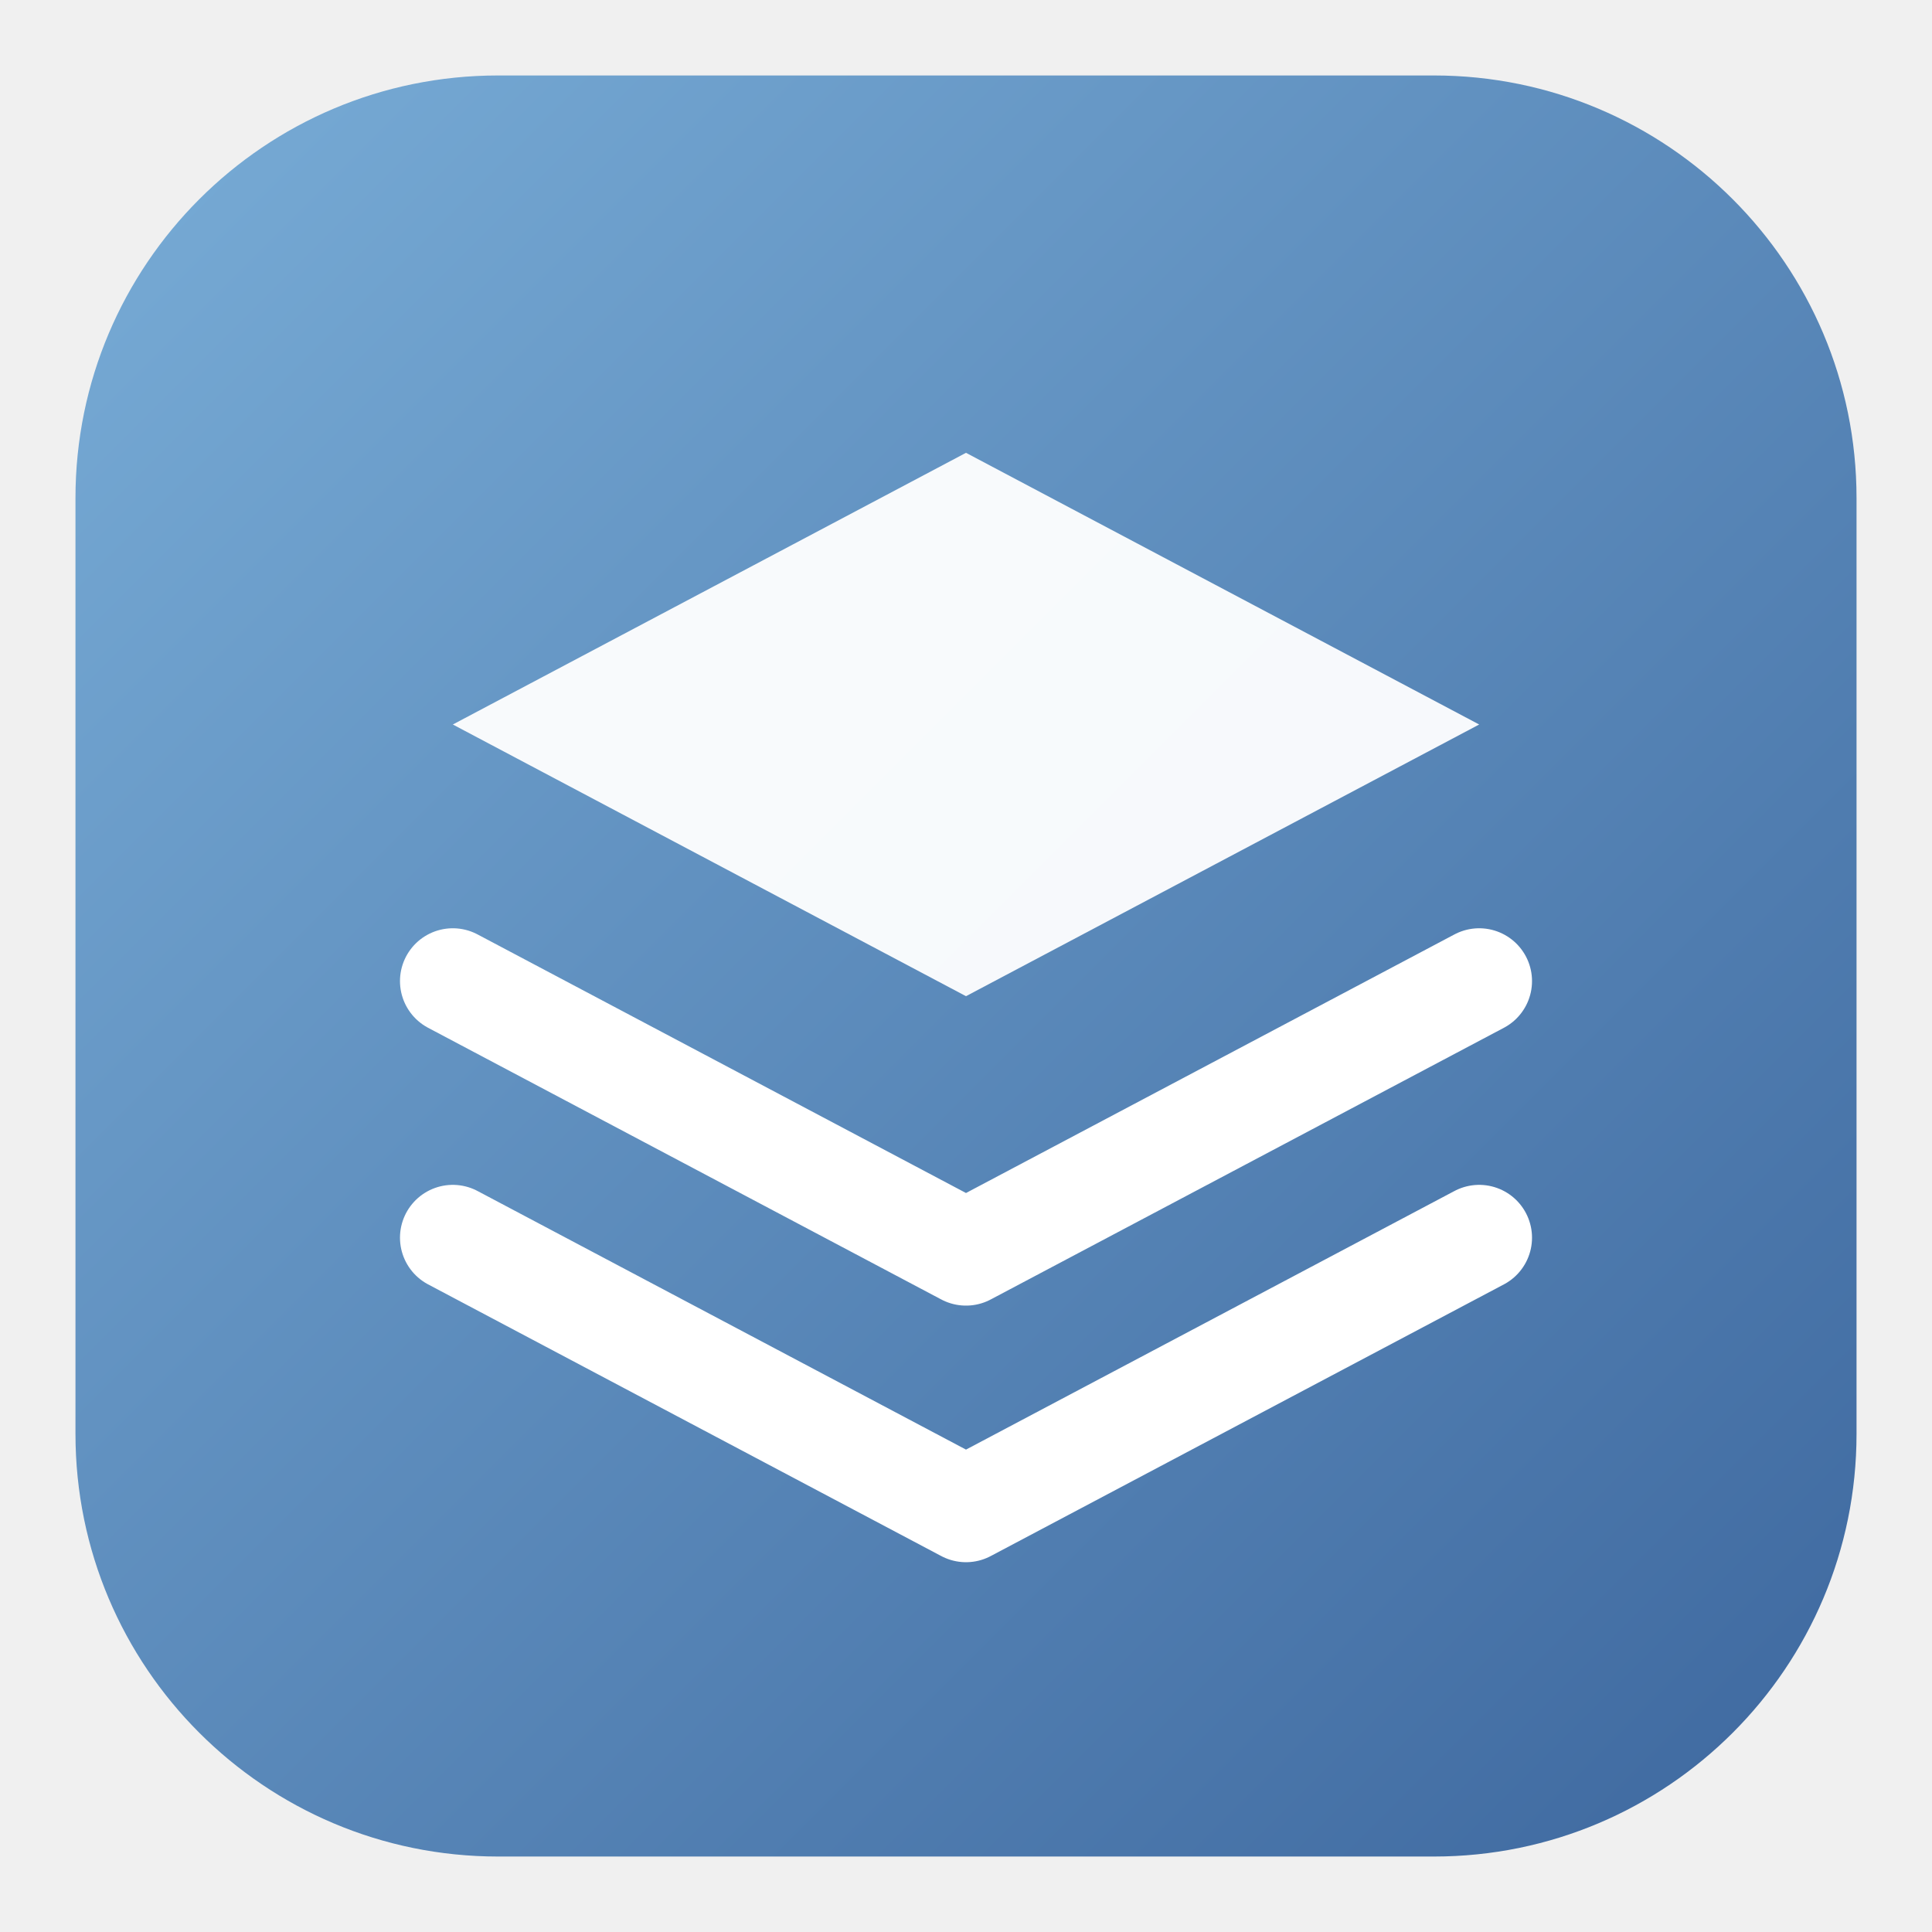
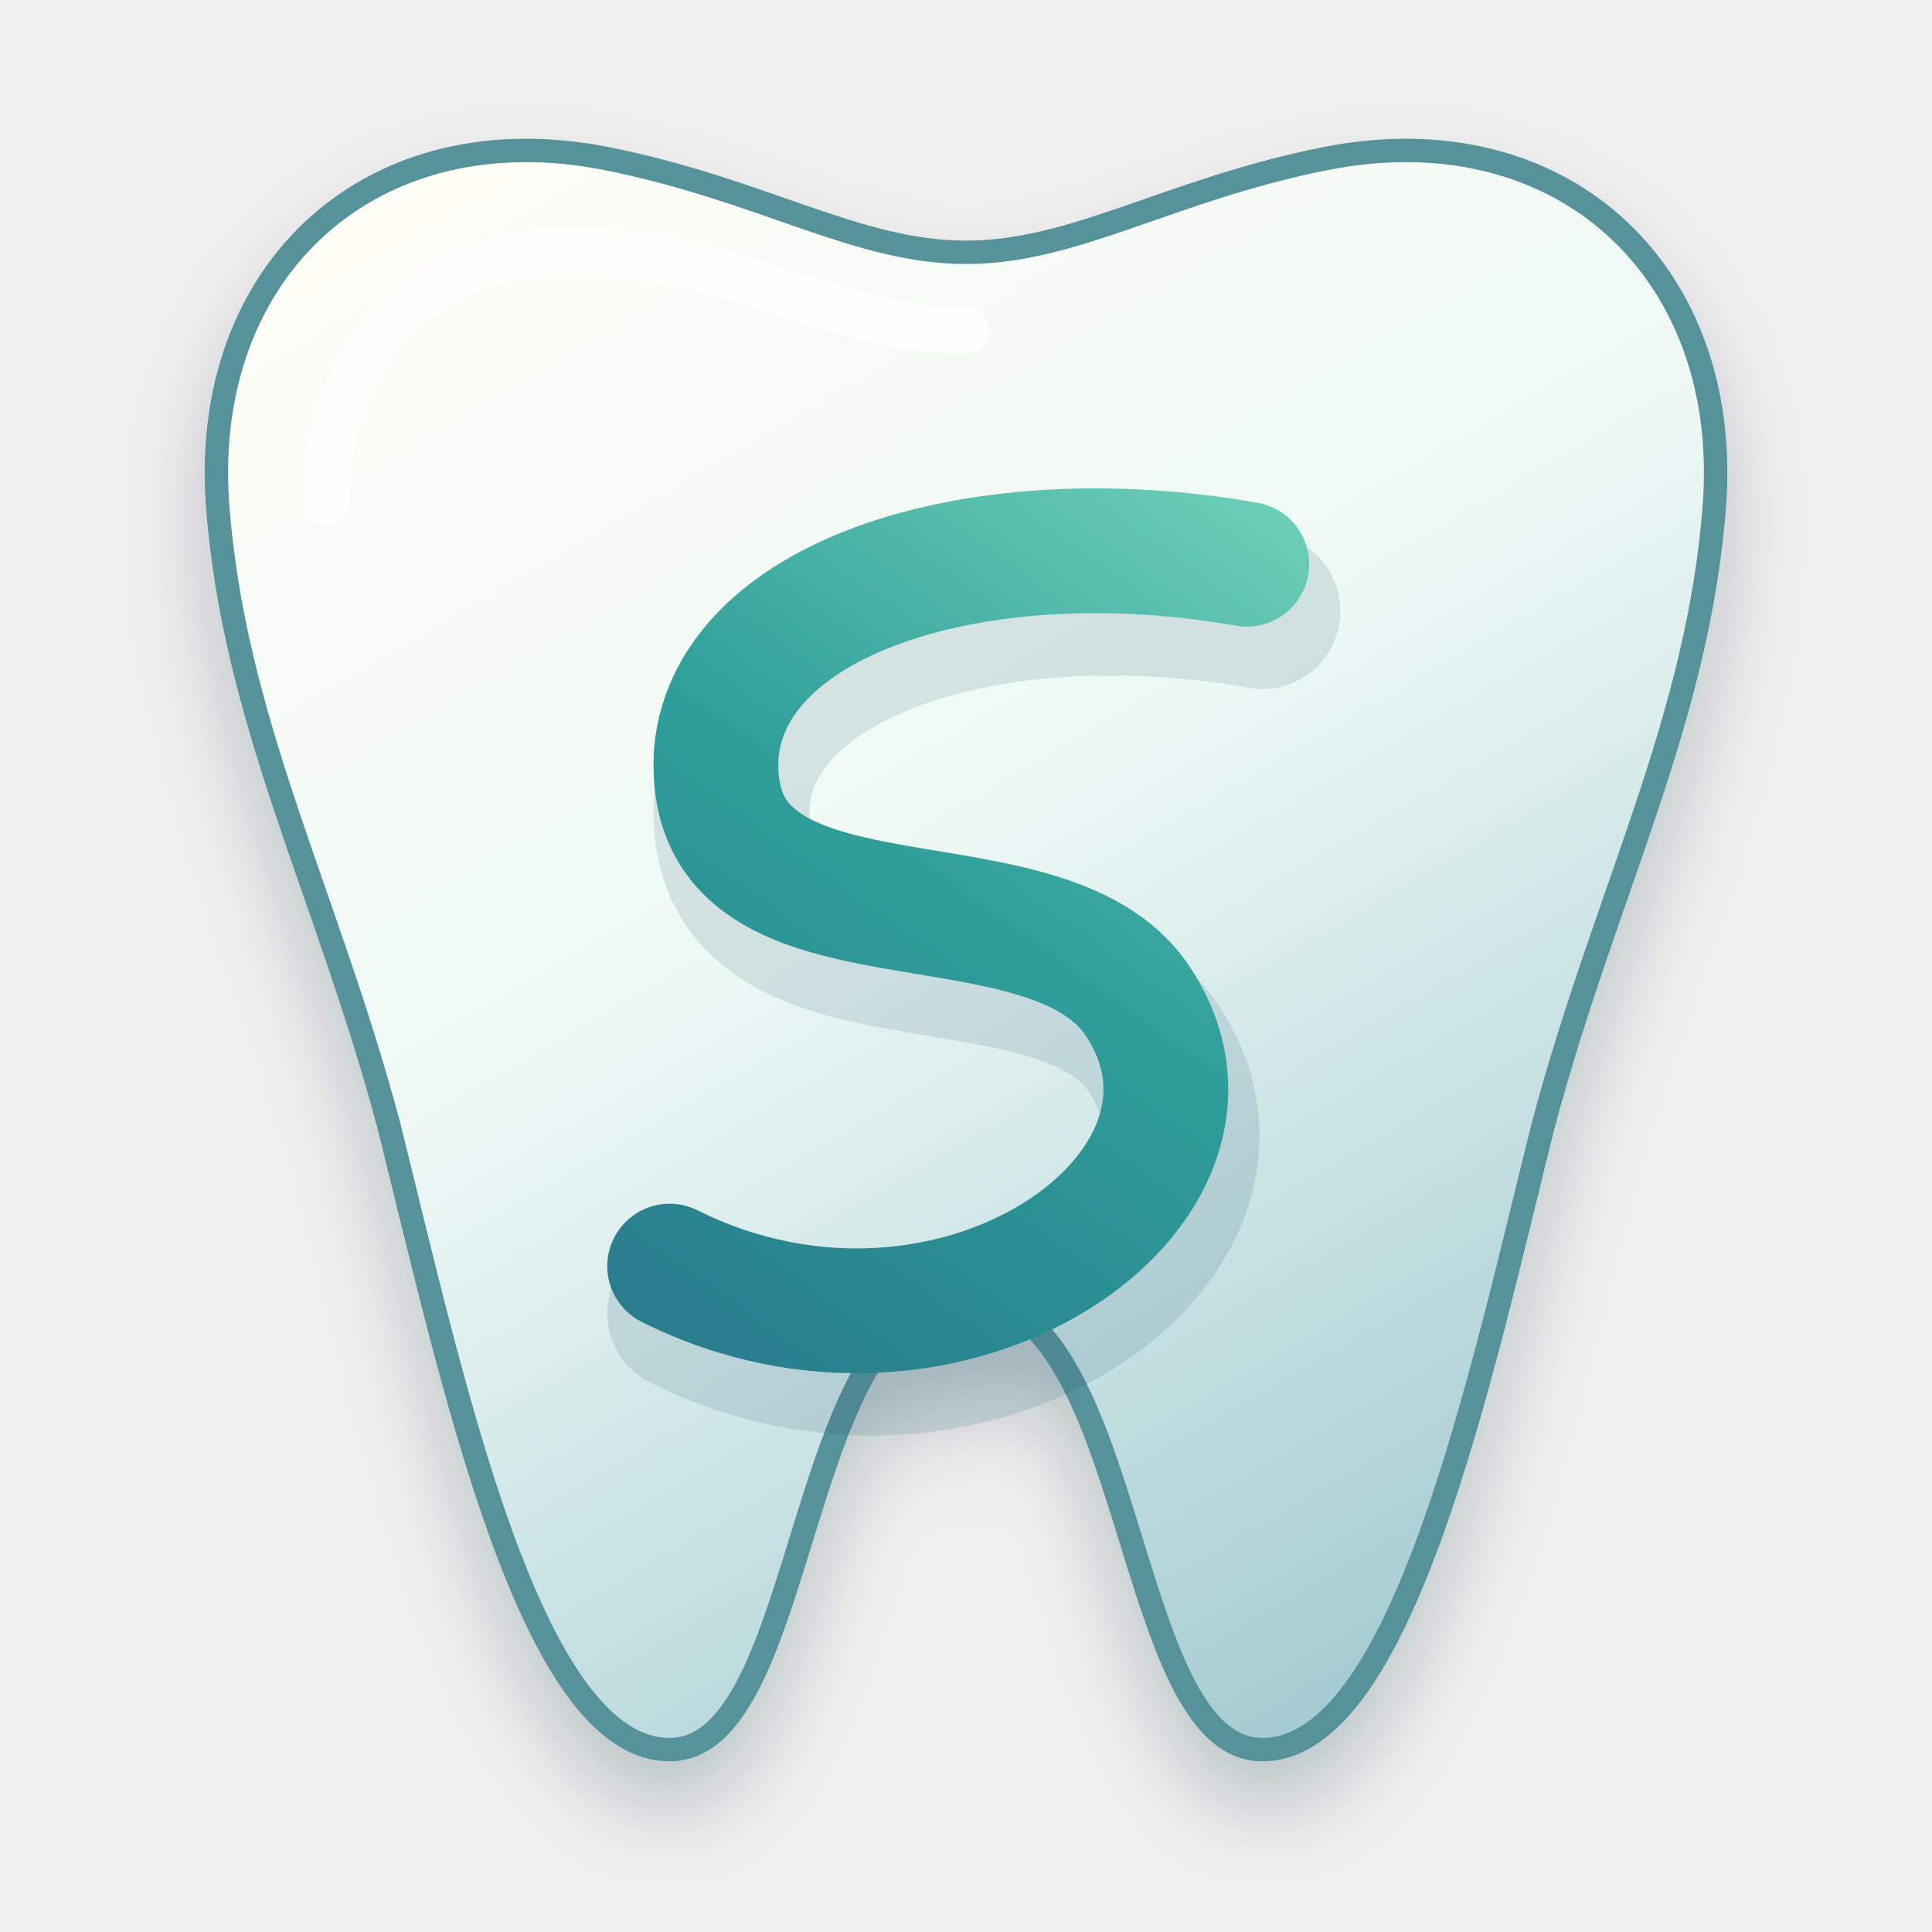
- <svg xmlns="http://www.w3.org/2000/svg" width="128" height="128" viewBox="0 0 128 128">
+ <svg xmlns="http://www.w3.org/2000/svg" viewBox="0 0 192 192" fill="none">
  <defs>
-     <linearGradient id="bg" x2="1" y2="1">
-       <stop stop-color="#79add7" />
-       <stop offset="1" stop-color="#3d679e" />
+     <linearGradient id="enamel" x1="65" y1="39" x2="128" y2="147" gradientUnits="userSpaceOnUse">
+       <stop stop-color="#FFFDF6" />
+       <stop offset=".45" stop-color="#EDF8F5" />
+       <stop offset="1" stop-color="#9BC6CE" />
    </linearGradient>
+     <linearGradient id="growth" x1="75" y1="123" x2="120" y2="60" gradientUnits="userSpaceOnUse">
+       <stop stop-color="#28788B" />
+       <stop offset=".5" stop-color="#2F9E9A" />
+       <stop offset="1" stop-color="#79D8BD" />
+     </linearGradient>
+     <filter id="tooth-shadow" x="35" y="30" width="126" height="140" filterUnits="userSpaceOnUse">
+       <feDropShadow dx="0" dy="3" stdDeviation="2.5" flood-color="#061D35" flood-opacity=".22" />
+     </filter>
  </defs>
-   <rect x="5" y="5" width="118" height="118" rx="28" fill="url(#bg)" />
-   <path d="M30 48 64 30 98 48 64 66Z" fill="#fff" fill-opacity=".95" />
-   <path d="m30 65 34 18 34-18M30 82l34 18 34-18" fill="none" stroke="#fff" stroke-width="7" stroke-linecap="round" stroke-linejoin="round" />
+   <g transform="translate(96 92.5) scale(1.55) translate(-96 -92.5)" filter="url(#tooth-shadow)">
+     <path d="M73 43C58 40 47 50 48 65C49 79 55 90 59 105C63 121 68 145 77 145C86 145 85 116 96 116C107 116 106 145 115 145C124 145 129 121 133 105C137 90 143 79 144 65C145 50 134 40 119 43C109 45 103 49 96 49C89 49 83 45 73 43Z" fill="url(#enamel)" stroke="#57929A" stroke-width="1.5" stroke-linejoin="round" />
+     <path d="M55 65C55 54 63 48 73 49C83 50 88 54 96 54" stroke="#FFF" stroke-opacity=".8" stroke-width="3" stroke-linecap="round" />
+     <path d="M78 117C96 126 116 112 108 100C102 91 80 98 81 84C82 74 98 69 115 72" stroke="#164B65" stroke-opacity=".13" stroke-width="10" stroke-linecap="round" />
+     <path d="M77 114C95 123 115 109 107 97C101 88 79 95 80 81C81 71 97 66 114 69" stroke="url(#growth)" stroke-width="8" stroke-linecap="round" />
+   </g>
</svg>
